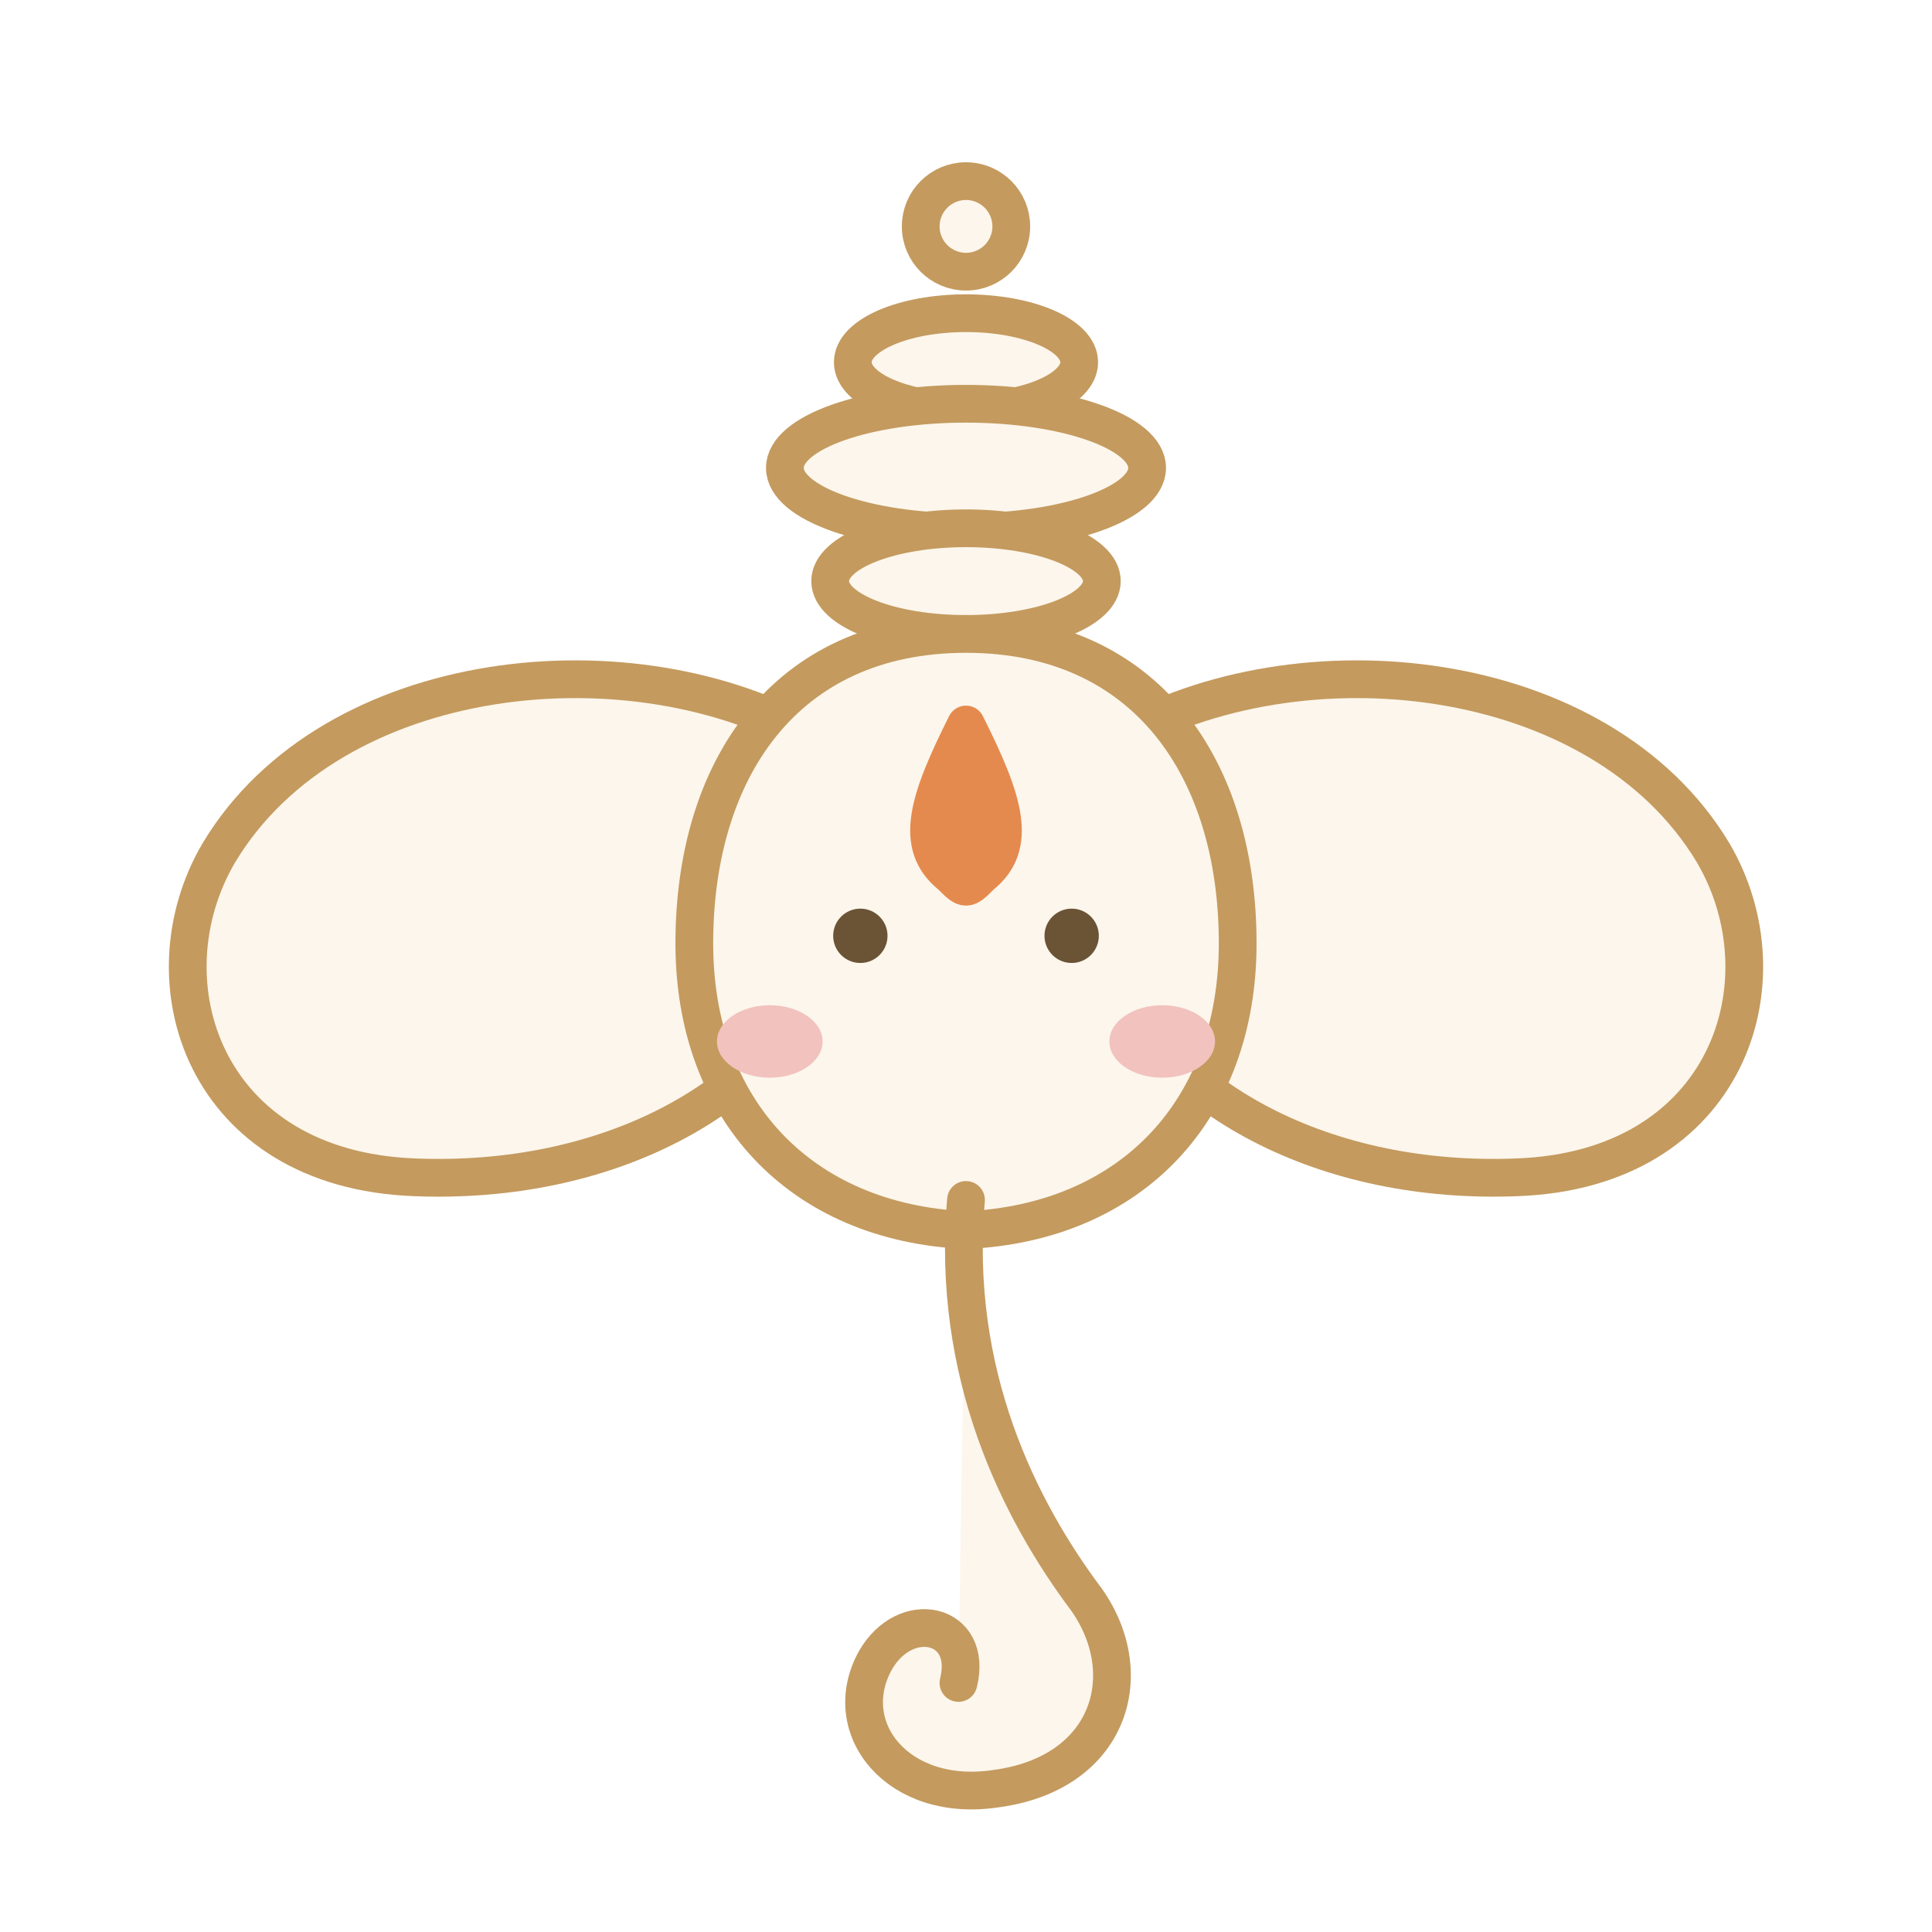
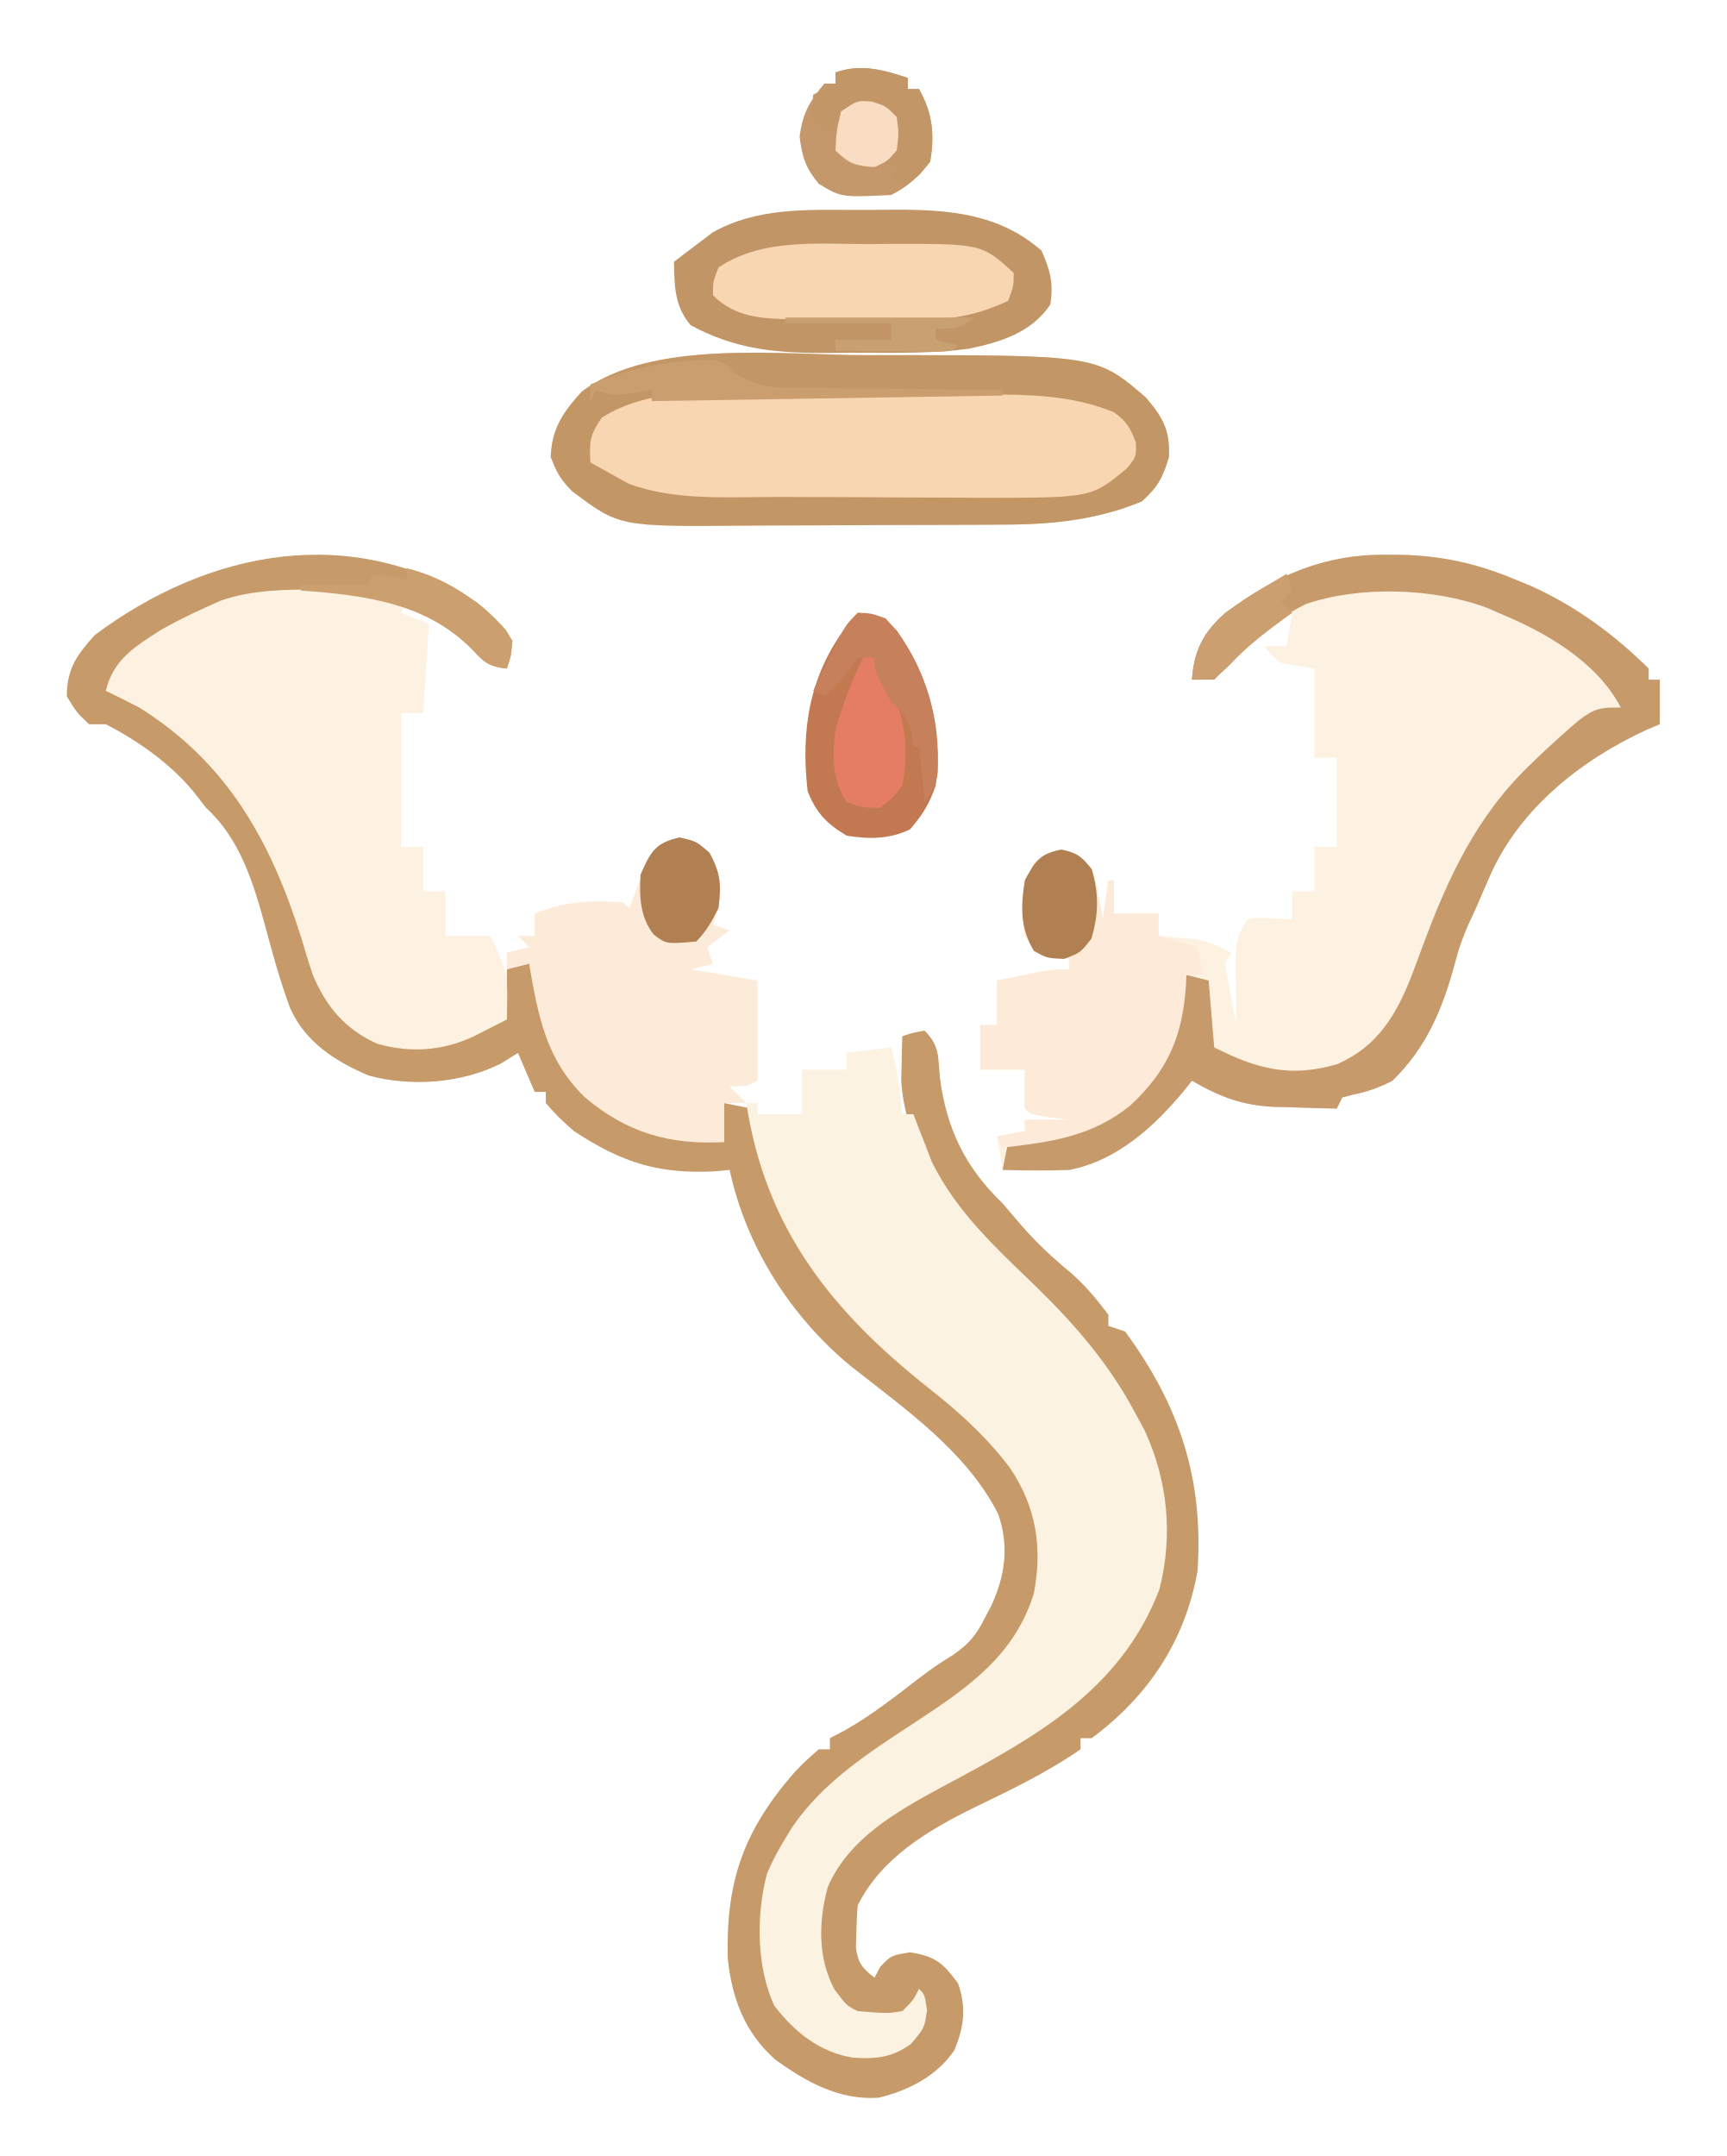
- <svg xmlns="http://www.w3.org/2000/svg" viewBox="0 0 256 256" width="256" height="256" fill="none">
-   <g stroke="#C49A5E" stroke-width="5" stroke-linecap="round" stroke-linejoin="round">
-     <g fill="#FCF6EC">
-       <circle cx="128" cy="30" r="6" />
-       <ellipse cx="128" cy="48" rx="15" ry="6.5" />
-       <ellipse cx="128" cy="62" rx="24" ry="8.5" />
-       <ellipse cx="128" cy="77" rx="18" ry="7" />
-     </g>
-     <path fill="#FCF6EC" d="M108 98 C 84 84, 44 88, 29 113 C 19 130, 27 155, 55 156 C 80 157, 102 146, 110 127 Z" />
-     <path fill="#FCF6EC" d="M148 98 C 172 84, 212 88, 227 113 C 237 130, 229 155, 201 156 C 176 157, 154 146, 146 127 Z" />
-     <path fill="#FCF6EC" d="M128 84 C 104 84, 92 102, 92 125 C 92 147, 106 162, 128 163 C 150 162, 164 147, 164 125 C 164 102, 152 84, 128 84 Z" />
-     <path fill="#FCF6EC" d="M128 159 C 126 182, 135 200, 144 212 C 151 222, 147 235, 132 237 C 119 239, 111 229, 116 220 C 120 213, 129 215, 127 223" />
-     <path fill="#E58A4E" stroke="#E58A4E" d="M128 96 C 123 106, 121 112, 126 116 C 128 118, 128 118, 130 116 C 135 112, 133 106, 128 96 Z" />
-   </g>
-   <circle cx="114" cy="124" r="3.6" fill="#6B5336" />
-   <circle cx="142" cy="124" r="3.6" fill="#6B5336" />
-   <ellipse cx="102" cy="138" rx="7" ry="4.8" fill="#F2C2BE" />
-   <ellipse cx="154" cy="138" rx="7" ry="4.8" fill="#F2C2BE" />
+ <svg xmlns="http://www.w3.org/2000/svg" version="1.1" width="310" height="387">
+   <path d="M0 0 C0.827 0.008 1.654 0.015 2.506 0.023 C9.754 0.216 16.047 1.623 22.75 4.438 C23.753 4.85 24.756 5.263 25.789 5.688 C33.756 9.311 40.526 14.301 46.75 20.438 C46.75 21.097 46.75 21.757 46.75 22.438 C47.41 22.438 48.07 22.438 48.75 22.438 C48.75 25.078 48.75 27.718 48.75 30.438 C48.023 30.743 47.296 31.049 46.547 31.363 C34.707 36.752 23.48 45.62 18.188 57.812 C17.765 58.782 17.342 59.751 16.906 60.75 C16.525 61.637 16.143 62.524 15.75 63.438 C15.234 64.551 14.719 65.665 14.188 66.812 C12.75 70.438 12.75 70.438 11.961 73.367 C9.753 81.527 6.892 88.435 0.75 94.438 C-1.681 95.687 -3.796 96.419 -6.465 96.973 C-6.759 97.049 -6.759 97.049 -8.25 97.438 C-8.58 98.097 -8.91 98.757 -9.25 99.438 C-12.085 99.377 -14.916 99.29 -17.75 99.188 C-18.541 99.173 -19.333 99.159 -20.148 99.145 C-26.127 98.9 -30.059 97.414 -35.25 94.438 C-35.651 94.945 -36.052 95.453 -36.465 95.977 C-41.92 102.582 -48.59 108.739 -57.25 110.438 C-61.256 110.582 -65.243 110.554 -69.25 110.438 C-69.415 109.447 -69.415 109.447 -70.25 104.438 C-69.425 104.273 -69.425 104.273 -65.25 103.438 C-65.25 102.778 -65.25 102.118 -65.25 101.438 C-62.61 101.438 -59.97 101.438 -57.25 101.438 C-58.384 101.293 -59.519 101.149 -60.688 101 C-64.25 100.438 -64.25 100.438 -65.25 99.438 C-65.291 97.105 -65.292 94.77 -65.25 92.438 C-67.89 92.438 -70.53 92.438 -73.25 92.438 C-73.25 89.798 -73.25 87.157 -73.25 84.438 C-72.26 84.438 -71.27 84.438 -70.25 84.438 C-70.25 81.798 -70.25 79.157 -70.25 76.438 C-68.604 76.103 -66.959 75.77 -65.312 75.438 C-64.396 75.252 -63.479 75.066 -62.535 74.875 C-60.521 74.489 -59.273 74.438 -57.25 74.438 C-57.25 73.778 -57.25 73.118 -57.25 72.438 C-58.199 72.334 -59.148 72.231 -60.125 72.125 C-63.25 71.438 -63.25 71.438 -65.25 68.438 C-65.953 63.613 -65.894 59.631 -63.562 55.312 C-61.25 53.438 -61.25 53.438 -58.688 52.938 C-55.796 53.531 -55.08 54.17 -53.25 56.438 C-52.52 58.699 -52.52 58.699 -52.062 61.125 C-51.904 61.933 -51.745 62.741 -51.582 63.574 C-51.472 64.189 -51.363 64.804 -51.25 65.438 C-50.92 63.127 -50.59 60.817 -50.25 58.438 C-49.92 58.438 -49.59 58.438 -49.25 58.438 C-49.25 60.417 -49.25 62.398 -49.25 64.438 C-46.61 64.438 -43.97 64.438 -41.25 64.438 C-41.25 65.757 -41.25 67.077 -41.25 68.438 C-40.948 68.462 -40.948 68.462 -39.422 68.586 C-38.623 68.661 -37.823 68.735 -37 68.812 C-36.211 68.882 -35.422 68.952 -34.609 69.023 C-32.164 69.453 -30.402 70.224 -28.25 71.438 C-28.58 72.097 -28.91 72.757 -29.25 73.438 C-29.004 75.322 -28.681 77.198 -28.312 79.062 C-28.118 80.065 -27.923 81.068 -27.723 82.102 C-27.567 82.872 -27.411 83.643 -27.25 84.438 C-27.273 83.317 -27.296 82.197 -27.32 81.043 C-27.339 79.57 -27.357 78.098 -27.375 76.625 C-27.392 75.887 -27.409 75.149 -27.426 74.389 C-27.461 70.525 -27.444 68.728 -25.25 65.438 C-23.305 65.145 -23.305 65.145 -21.125 65.25 C-19.846 65.312 -18.567 65.374 -17.25 65.438 C-17.25 63.787 -17.25 62.137 -17.25 60.438 C-15.93 60.438 -14.61 60.438 -13.25 60.438 C-13.25 57.798 -13.25 55.157 -13.25 52.438 C-11.93 52.438 -10.61 52.438 -9.25 52.438 C-9.25 47.157 -9.25 41.877 -9.25 36.438 C-10.57 36.438 -11.89 36.438 -13.25 36.438 C-13.25 31.157 -13.25 25.877 -13.25 20.438 C-15.23 20.108 -17.21 19.778 -19.25 19.438 C-21.125 17.875 -21.125 17.875 -22.25 16.438 C-20.93 16.438 -19.61 16.438 -18.25 16.438 C-17.92 14.457 -17.59 12.477 -17.25 10.438 C-21.288 13.327 -25.113 16.165 -28.5 19.812 C-31.25 22.438 -31.25 22.438 -35.25 22.438 C-34.872 17.142 -33.158 13.915 -29.25 10.438 C-20.087 3.631 -11.459 -0.149 0 0 Z " fill="#FDF2E1" transform="translate(249.25,99.5625)" />
+   <path d="M0 0 C2.656 2.079 4.551 4.126 6.445 6.914 C6.195 9.727 6.195 9.727 5.445 11.914 C2.469 11.583 1.501 10.975 -0.555 8.727 C-5.521 3.387 -14.234 -0.695 -21.534 -1.231 C-23.791 -1.256 -26.048 -1.272 -28.305 -1.273 C-29.078 -1.286 -29.852 -1.298 -30.648 -1.311 C-42.825 -1.341 -54.111 3.27 -63.555 10.914 C-65.617 13.789 -65.617 13.789 -66.555 15.914 C-66.116 16.042 -66.116 16.042 -63.895 16.688 C-49.544 21.958 -40.584 35.177 -34.367 48.449 C-32.431 53.101 -30.972 57.831 -29.555 62.664 C-27.612 69.023 -25.866 73.82 -19.93 77.289 C-14.348 79.754 -8.757 80.045 -2.988 78.008 C-1.43 77.307 0.113 76.571 1.633 75.789 C3.445 74.914 3.445 74.914 5.445 74.914 C5.445 71.944 5.445 68.974 5.445 65.914 C6.765 65.254 8.085 64.594 9.445 63.914 C9.713 64.863 9.982 65.812 10.258 66.789 C10.443 67.426 10.629 68.063 10.82 68.719 C11.259 70.26 11.674 71.807 12.07 73.359 C14.221 81.353 17.41 87.213 24.43 91.852 C30.664 95.138 37.502 96.271 44.445 96.914 C44.445 94.604 44.445 92.294 44.445 89.914 C46.095 90.244 47.745 90.574 49.445 90.914 C49.561 91.434 49.561 91.434 50.145 94.062 C55.581 117.688 69.886 132.488 89.012 146.84 C91.675 149.11 93.582 151.457 95.633 154.289 C96.307 155.204 96.981 156.12 97.676 157.062 C101.447 163.14 102.252 168.914 101.445 175.914 C98.578 187.765 90.466 194.637 80.539 200.941 C75.674 204.043 71.055 207.449 66.445 210.914 C65.775 211.392 65.105 211.871 64.414 212.363 C58.361 216.996 54.831 223.758 52.445 230.914 C51.394 246.83 51.394 246.83 55.445 252.914 C58.959 256.694 62.242 259.548 67.531 260.152 C71.528 260.282 73.911 260.198 77.508 258.289 C79.445 255.914 79.445 255.914 79.758 252.664 C79.706 252.21 79.706 252.21 79.445 249.914 C79.115 250.574 78.785 251.234 78.445 251.914 C76.445 253.914 76.445 253.914 72.57 254.477 C69.136 254.306 68.443 253.912 65.57 251.664 C60.88 245.595 60.696 240.464 61.445 232.914 C63.531 224.739 70.639 219.265 77.532 215.007 C80.938 213.116 84.367 211.281 87.82 209.477 C100.024 203.096 111.807 196.445 118.445 183.914 C118.857 183.168 119.268 182.421 119.691 181.652 C123.911 172.819 123.964 162.457 120.883 153.227 C120.115 151.436 119.301 149.664 118.445 147.914 C118.226 147.449 118.226 147.449 117.113 145.098 C111.518 134.459 102.849 125.918 94.117 117.785 C85.209 109.429 77.08 98.637 76.25 85.922 C76.273 84.971 76.296 84.019 76.32 83.039 C76.338 82.072 76.356 81.105 76.375 80.109 C76.398 79.385 76.421 78.66 76.445 77.914 C78.32 77.289 78.32 77.289 80.445 76.914 C83.173 79.642 82.845 81.542 83.195 85.352 C84.389 94.566 87.766 101.481 94.445 107.914 C95.56 109.197 96.664 110.489 97.758 111.789 C100.557 115.025 103.51 117.75 106.801 120.469 C109.372 122.729 111.391 125.176 113.445 127.914 C113.445 128.574 113.445 129.234 113.445 129.914 C114.435 130.244 115.425 130.574 116.445 130.914 C126.225 144.228 130.564 157.383 129.445 173.914 C127.247 186.406 120.594 196.404 110.445 203.914 C109.785 203.914 109.125 203.914 108.445 203.914 C108.445 204.574 108.445 205.234 108.445 205.914 C102.453 210.073 95.814 213.254 89.258 216.414 C81.016 220.476 72.7 225.404 68.445 233.914 C68.299 235.555 68.224 237.204 68.195 238.852 C68.17 239.727 68.144 240.602 68.117 241.504 C68.502 244.333 69.252 245.165 71.445 246.914 C71.796 246.254 72.147 245.594 72.508 244.914 C74.445 242.914 74.445 242.914 77.82 242.352 C82.373 243.058 83.73 244.24 86.445 247.914 C87.983 252.24 87.528 255.789 85.777 259.945 C82.642 264.58 77.499 267.195 72.141 268.457 C65.097 268.921 59.193 265.618 53.621 261.598 C48.13 256.743 45.786 250.467 45.098 243.285 C44.776 229.446 48.051 220.351 57.164 209.953 C58.758 208.289 58.758 208.289 61.445 205.914 C62.105 205.914 62.765 205.914 63.445 205.914 C63.445 205.254 63.445 204.594 63.445 203.914 C64.353 203.44 65.26 202.965 66.195 202.477 C70.932 199.785 75.166 196.444 79.48 193.133 C82.445 190.914 82.445 190.914 85.641 188.918 C88.505 186.871 89.69 185.451 91.258 182.352 C91.656 181.587 92.054 180.823 92.465 180.035 C94.948 174.663 95.637 169.298 93.645 163.641 C87.87 152.33 76.793 144.732 67.062 137.027 C56.313 128.095 48.374 115.58 45.445 101.914 C44.597 101.995 43.749 102.076 42.875 102.16 C32.639 102.711 26.003 100.564 17.445 94.914 C14.543 92.301 14.543 92.301 12.445 89.914 C12.445 89.254 12.445 88.594 12.445 87.914 C11.785 87.914 11.125 87.914 10.445 87.914 C9.455 85.604 8.465 83.294 7.445 80.914 C6.414 81.553 5.383 82.193 4.32 82.852 C-2.763 86.374 -11.731 87.04 -19.367 84.977 C-25.398 82.387 -30.729 79.019 -33.482 72.829 C-35.239 68.062 -36.592 63.2 -37.897 58.294 C-40.069 50.43 -42.375 42.6 -48.555 36.914 C-49.277 35.986 -49.998 35.058 -50.742 34.102 C-54.926 29.02 -60.722 24.914 -66.555 21.914 C-67.545 21.914 -68.535 21.914 -69.555 21.914 C-71.805 19.789 -71.805 19.789 -73.555 16.914 C-73.555 11.954 -71.782 9.525 -68.555 5.914 C-47.978 -9.455 -22.351 -14.271 0 0 Z " fill="#C79A69" transform="translate(85.55469,108.0859)" />
+   <path d="M0 0 C1.149 3.939 1.526 7.936 2 12 C2.66 12 3.32 12 4 12 C4.146 12.387 4.146 12.387 4.883 14.344 C5.293 15.385 5.703 16.427 6.125 17.5 C6.322 18.01 6.322 18.01 7.32 20.594 C11.798 29.674 19.089 36.251 26.279 43.201 C33.212 49.993 39.255 57.023 43.812 65.625 C44.094 66.147 44.094 66.147 45.52 68.789 C49.684 77.821 50.632 87.61 48.16 97.289 C41.124 115.626 25.552 124.01 9.053 132.799 C1.007 137.179 -7.552 141.923 -11.375 150.695 C-13.041 156.837 -13.232 163.51 -10.125 169.188 C-8 172 -8 172 -6 173 C-0.681 173.422 -0.681 173.422 2 173 C4 171 4 171 5 169 C6 170 6 170 6.438 172.75 C6 176 6 176 3.562 178.875 C0.197 181.341 -2.735 181.612 -6.832 181.352 C-12.885 180.37 -17.352 176.758 -21 172 C-24.209 164.999 -24.244 155.749 -22.312 148.375 C-21.367 146.105 -20.297 144.088 -19 142 C-18.588 141.326 -18.175 140.652 -17.75 139.957 C-12.088 131.642 -3.647 126.369 4.625 120.938 C13.894 114.83 22.156 109.148 25.613 98.027 C27.193 89.745 26.044 82.589 21.406 75.598 C17.153 69.942 12.34 65.575 6.797 61.211 C-10.689 47.388 -22.601 32.516 -26 10 C-25.34 10 -24.68 10 -24 10 C-24 10.66 -24 11.32 -24 12 C-21.36 12 -18.72 12 -16 12 C-16 9.36 -16 6.72 -16 4 C-13.36 4 -10.72 4 -8 4 C-8 3.01 -8 2.02 -8 1 C-5.36 0.67 -2.72 0.34 0 0 Z " fill="#FCF2E1" transform="translate(160,188)" />
+   <path d="M0 0 C0.873 -0.002 1.747 -0.003 2.646 -0.005 C41.263 -0.009 41.263 -0.009 50.062 7.562 C53.174 11.178 54.45 13.446 54.25 18.25 C53.166 21.966 52.269 23.638 49.375 26.25 C41.781 29.439 33.724 30.363 25.544 30.411 C24.226 30.421 22.907 30.43 21.548 30.44 C20.123 30.445 18.698 30.449 17.273 30.453 C16.546 30.456 15.818 30.459 15.069 30.462 C11.215 30.477 7.362 30.486 3.508 30.49 C-0.435 30.496 -4.378 30.52 -8.322 30.548 C-11.386 30.567 -14.451 30.572 -17.516 30.574 C-18.968 30.577 -20.419 30.584 -21.871 30.598 C-44.435 30.789 -44.435 30.789 -52.875 24.438 C-54.972 22.325 -55.676 21.113 -56.75 18.25 C-56.537 13.136 -54.573 10.295 -51.188 6.562 C-38.608 -3.003 -15.112 0.015 0 0 Z " fill="#F8D6B1" transform="translate(155.625,63.75)" />
+   <path d="M0 0 C0.773 -0.012 1.546 -0.024 2.342 -0.037 C7.301 -0.05 11.36 0.603 16.062 2.188 C15.733 2.847 15.403 3.507 15.062 4.188 C15.888 4.517 15.888 4.517 20.062 6.188 C19.733 11.468 19.403 16.748 19.062 22.188 C17.743 22.188 16.422 22.188 15.062 22.188 C15.062 30.108 15.062 38.028 15.062 46.188 C16.382 46.188 17.703 46.188 19.062 46.188 C19.062 48.827 19.062 51.468 19.062 54.188 C20.382 54.188 21.703 54.188 23.062 54.188 C23.062 56.827 23.062 59.468 23.062 62.188 C25.703 62.188 28.343 62.188 31.062 62.188 C32.992 66.047 34.187 68.449 34.125 72.812 C34.116 73.63 34.107 74.447 34.098 75.289 C34.086 75.916 34.074 76.542 34.062 77.188 C32.793 77.836 31.522 78.481 30.25 79.125 C29.542 79.485 28.835 79.844 28.105 80.215 C22.607 82.832 16.672 83.224 10.805 81.539 C5.09 78.997 1.63 74.939 -0.785 69.157 C-1.514 66.993 -2.173 64.818 -2.812 62.625 C-8.287 45.225 -16.106 31.065 -31.938 21.188 C-33.924 20.162 -35.921 19.154 -37.938 18.188 C-36.609 12.542 -32.572 10.144 -27.938 7.188 C-25.325 5.716 -22.674 4.411 -19.938 3.188 C-19.071 2.796 -18.205 2.404 -17.312 2 C-11.64 0.059 -5.926 0.005 0 0 Z " fill="#FDF2E1" transform="translate(56.9375,105.8125)" />
+   <path d="M0 0 C0.827 0.008 1.654 0.015 2.506 0.023 C9.754 0.216 16.047 1.623 22.75 4.438 C23.753 4.85 24.756 5.263 25.789 5.688 C33.756 9.311 40.526 14.301 46.75 20.438 C46.75 21.097 46.75 21.757 46.75 22.438 C47.41 22.438 48.07 22.438 48.75 22.438 C48.75 25.078 48.75 27.718 48.75 30.438 C48.023 30.743 47.296 31.049 46.547 31.363 C34.707 36.752 23.48 45.62 18.188 57.812 C17.765 58.782 17.342 59.751 16.906 60.75 C16.525 61.637 16.143 62.524 15.75 63.438 C15.234 64.551 14.719 65.665 14.188 66.812 C12.75 70.438 12.75 70.438 11.961 73.367 C9.753 81.527 6.892 88.435 0.75 94.438 C-1.681 95.687 -3.796 96.419 -6.465 96.973 C-7.054 97.126 -7.643 97.279 -8.25 97.438 C-8.58 98.097 -8.91 98.757 -9.25 99.438 C-12.085 99.377 -14.916 99.29 -17.75 99.188 C-18.541 99.173 -19.333 99.159 -20.148 99.145 C-26.127 98.9 -30.059 97.414 -35.25 94.438 C-35.651 94.945 -36.052 95.453 -36.465 95.977 C-41.92 102.582 -48.59 108.739 -57.25 110.438 C-61.256 110.582 -65.243 110.554 -69.25 110.438 C-68.92 108.787 -68.59 107.137 -68.25 105.438 C-67.488 105.351 -66.726 105.265 -65.941 105.176 C-55.709 103.783 -48.331 100.807 -41.688 92.688 C-38.349 87.463 -37.422 81.435 -36.25 75.438 C-34.93 75.767 -33.61 76.097 -32.25 76.438 C-32.085 78.417 -32.085 78.417 -31.25 88.438 C-23.557 92.345 -17.551 93.921 -9.125 91.438 C-1.802 88.204 1.527 82.459 4.322 75.254 C4.904 73.696 5.483 72.136 6.059 70.576 C10.717 57.965 15.858 46.827 25.75 37.438 C26.455 36.759 27.16 36.081 27.887 35.383 C36.541 27.438 36.541 27.438 41.75 27.438 C37.43 19.185 28.22 13.889 19.75 10.438 C19.075 10.14 18.399 9.842 17.703 9.535 C8.177 5.971 -5.15 5.537 -14.812 8.875 C-21.272 12.02 -26.23 17.417 -31.25 22.438 C-32.57 22.438 -33.89 22.438 -35.25 22.438 C-34.872 17.142 -33.158 13.915 -29.25 10.438 C-20.087 3.631 -11.459 -0.149 0 0 Z " fill="#C69A6A" transform="translate(249.25,99.5625)" />
+   <path d="M0 0 C3.125 0.438 3.125 0.438 5.5 2.5 C7.493 6.103 7.501 8.374 7.125 12.438 C6.795 13.428 6.465 14.417 6.125 15.438 C7.115 15.768 8.105 16.097 9.125 16.438 C7.805 17.428 6.485 18.417 5.125 19.438 C5.29 19.933 5.29 19.933 6.125 22.438 C4.805 22.767 3.485 23.097 2.125 23.438 C4.105 23.767 4.105 23.767 14.125 25.438 C14.125 31.377 14.125 37.317 14.125 43.438 C12.125 44.438 12.125 44.438 9.125 44.438 C10.115 45.428 11.105 46.417 12.125 47.438 C10.805 47.438 9.485 47.438 8.125 47.438 C8.125 49.748 8.125 52.058 8.125 54.438 C-1.631 54.98 -9.382 52.76 -16.902 46.367 C-23.861 39.56 -25.25 31.847 -26.875 22.438 C-28.195 22.767 -29.515 23.097 -30.875 23.438 C-30.875 22.447 -30.875 21.458 -30.875 20.438 C-29.555 20.108 -28.235 19.778 -26.875 19.438 C-27.535 18.778 -28.195 18.118 -28.875 17.438 C-27.885 17.438 -26.895 17.438 -25.875 17.438 C-25.875 16.118 -25.875 14.798 -25.875 13.438 C-20.575 11.206 -15.544 10.978 -9.875 11.438 C-9.545 11.768 -9.215 12.097 -8.875 12.438 C-8.609 11.739 -8.344 11.04 -8.07 10.32 C-7.717 9.41 -7.364 8.5 -7 7.562 C-6.652 6.658 -6.304 5.753 -5.945 4.82 C-4.446 1.483 -3.668 0.558 0 0 Z " fill="#FDEBD9" transform="translate(121.875,150.5625)" />
+   <path d="M0 0 C2.14 0.003 4.278 -0.02 6.417 -0.046 C16.257 -0.091 25.446 0.557 33.144 7.316 C34.696 10.874 35.331 13.163 34.706 17.003 C31.303 22.039 25.829 23.707 20.103 24.912 C14.104 25.73 8.049 25.648 2.005 25.631 C-0.351 25.628 -2.707 25.652 -5.063 25.677 C-14.214 25.715 -21.635 25.144 -29.856 20.691 C-32.785 17.213 -32.752 13.749 -32.856 9.316 C-31.392 8.172 -29.909 7.052 -28.419 5.941 C-27.595 5.314 -26.772 4.688 -25.923 4.042 C-17.913 -0.468 -8.969 -0.028 0 0 Z " fill="#C19566" transform="translate(153.8564,37.68433)" />
+   <path d="M0 0 C0.873 -0.002 1.747 -0.003 2.646 -0.005 C41.263 -0.009 41.263 -0.009 50.062 7.562 C53.174 11.178 54.45 13.446 54.25 18.25 C53.166 21.966 52.269 23.638 49.375 26.25 C41.781 29.439 33.724 30.363 25.544 30.411 C24.226 30.421 22.907 30.43 21.548 30.44 C20.123 30.445 18.698 30.449 17.273 30.453 C16.546 30.456 15.818 30.459 15.069 30.462 C11.215 30.477 7.362 30.486 3.508 30.49 C-0.435 30.496 -4.378 30.52 -8.322 30.548 C-11.386 30.567 -14.451 30.572 -17.516 30.574 C-18.968 30.577 -20.419 30.584 -21.871 30.598 C-44.435 30.789 -44.435 30.789 -52.875 24.438 C-54.972 22.325 -55.676 21.113 -56.75 18.25 C-56.537 13.136 -54.573 10.295 -51.188 6.562 C-38.608 -3.003 -15.112 0.015 0 0 Z M-47.625 11.25 C-49.777 14.478 -49.826 15.534 -49.625 19.25 C-48.179 20.084 -46.717 20.891 -45.25 21.688 C-44.438 22.14 -43.626 22.592 -42.789 23.059 C-34.312 26.251 -24.433 25.423 -15.508 25.453 C-14.848 25.456 -14.188 25.459 -13.508 25.462 C-10.019 25.477 -6.53 25.486 -3.041 25.49 C0.525 25.496 4.091 25.52 7.656 25.548 C10.434 25.567 13.212 25.572 15.991 25.574 C17.933 25.578 19.876 25.597 21.819 25.616 C40.39 25.569 40.39 25.569 46.713 20.302 C48.375 18.25 48.375 18.25 48.312 15.688 C47.288 13.023 46.676 11.917 44.375 10.25 C37.92 7.609 31.319 7.131 24.405 7.073 C23.747 7.066 23.089 7.06 22.411 7.053 C20.257 7.034 18.103 7.022 15.949 7.012 C15.207 7.008 14.465 7.004 13.7 6.999 C9.772 6.979 5.844 6.964 1.916 6.955 C-2.115 6.944 -6.146 6.909 -10.177 6.87 C-13.301 6.843 -16.424 6.835 -19.548 6.832 C-21.033 6.827 -22.518 6.815 -24.003 6.797 C-32.315 6.698 -40.354 6.66 -47.625 11.25 Z " fill="#C39665" transform="translate(155.625,63.75)" />
+   <path d="M0 0 C2.891 0.593 3.607 1.232 5.438 3.5 C6.168 5.762 6.168 5.762 6.625 8.188 C6.784 8.996 6.942 9.804 7.105 10.637 C7.215 11.252 7.325 11.866 7.438 12.5 C7.767 10.19 8.097 7.88 8.438 5.5 C8.767 5.5 9.097 5.5 9.438 5.5 C9.438 7.48 9.438 9.46 9.438 11.5 C12.077 11.5 14.718 11.5 17.438 11.5 C17.438 12.82 17.438 14.14 17.438 15.5 C19.748 16.16 22.058 16.82 24.438 17.5 C24.602 18.325 24.602 18.325 25.438 22.5 C24.447 22.5 23.458 22.5 22.438 22.5 C22.425 22.815 22.425 22.815 22.359 24.406 C21.755 33.527 19.087 39.713 12.336 45.965 C5.451 51.533 -1.916 52.498 -10.562 53.5 C-10.893 52.84 -11.222 52.18 -11.562 51.5 C-10.738 51.335 -10.738 51.335 -6.562 50.5 C-6.562 49.84 -6.562 49.18 -6.562 48.5 C-3.923 48.5 -1.282 48.5 1.438 48.5 C0.303 48.356 -0.831 48.211 -2 48.062 C-5.562 47.5 -5.562 47.5 -6.562 46.5 C-6.603 44.167 -6.605 41.833 -6.562 39.5 C-9.202 39.5 -11.843 39.5 -14.562 39.5 C-14.562 36.86 -14.562 34.22 -14.562 31.5 C-13.572 31.5 -12.583 31.5 -11.562 31.5 C-11.562 28.86 -11.562 26.22 -11.562 23.5 C-9.917 23.166 -8.271 22.832 -6.625 22.5 C-5.708 22.314 -4.792 22.129 -3.848 21.938 C-1.833 21.552 -0.585 21.5 1.438 21.5 C1.438 20.84 1.438 20.18 1.438 19.5 C0.489 19.397 -0.46 19.294 -1.438 19.188 C-4.562 18.5 -4.562 18.5 -6.562 15.5 C-7.266 10.676 -7.207 6.693 -4.875 2.375 C-2.562 0.5 -2.562 0.5 0 0 Z " fill="#FEEAD8" transform="translate(190.5625,152.5)" />
+   <path d="M0 0 C3.351 0.279 4.684 0.657 7 3.172 C12.842 11.432 15.385 20.974 14 31 C12.824 34.351 11.664 36.234 9.375 38.875 C5.63 40.649 2.061 40.66 -2 40 C-5.6 37.855 -7.488 35.866 -9 32 C-10.258 20.984 -8.699 11.136 -1.828 2.164 C-1.225 1.45 -0.622 0.736 0 0 Z " fill="#C27851" transform="translate(154,110)" />
+   <path d="M0 0 C1.237 -0.012 2.474 -0.024 3.748 -0.037 C20.334 -0.064 20.334 -0.064 26.062 5.188 C26.062 7.5 26.062 7.5 25.062 10.188 C19.358 12.853 14.638 13.627 8.398 13.551 C8.001 13.551 8.001 13.551 5.987 13.552 C4.318 13.55 2.649 13.54 0.98 13.524 C-1.563 13.5 -4.105 13.503 -6.648 13.51 C-8.279 13.504 -9.909 13.497 -11.539 13.488 C-12.292 13.489 -13.046 13.49 -13.822 13.491 C-19.196 13.419 -24.009 13.116 -27.938 9.188 C-27.938 6.75 -27.938 6.75 -26.938 4.188 C-19.041 -1.077 -9.094 0.005 0 0 Z " fill="#F8D6B2" transform="translate(155.9375,43.8125)" />
+   <path d="M0 0 C0 0.66 0 1.32 0 2 C0.66 2 1.32 2 2 2 C4.422 6.29 4.872 10.156 4 15 C1.818 17.756 0.128 19.436 -3 21 C-11.934 21.439 -11.934 21.439 -16 19 C-18.374 16.135 -18.966 14.265 -19.438 10.562 C-18.923 6.371 -17.677 4.228 -15 1 C-14.34 1 -13.68 1 -13 1 C-13 0.34 -13 -0.32 -13 -1 C-8.434 -2.581 -4.469 -1.49 0 0 Z " fill="#C4986B" transform="translate(163,14)" />
+   <path d="M0 0 C0.66 0 1.32 0 2 0 C6.606 7.287 8.697 14.363 7 23 C5.16 25.383 5.16 25.383 3 27 C-0.125 27 -0.125 27 -3 26 C-5.67 21.823 -5.616 17.799 -5 13 C-3.694 8.52 -2.088 4.176 0 0 Z " fill="#E47D64" transform="translate(155,118)" />
+   <path d="M0 0 C2.375 0.062 2.375 0.062 5 1 C12.023 8.684 14.604 18.317 14.371 28.539 C14 31 14 31 12 34 C11.835 32.35 11.835 32.35 11 24 C10.67 24 10.34 24 10 24 C9.897 23.237 9.794 22.474 9.688 21.688 C8.918 18.681 8.171 18.088 6 16 C3 10.556 3 10.556 3 8 C2.01 8 1.02 8 0 8 C-0.33 8.495 -0.33 8.495 -2 11 C-3.314 12.353 -4.644 13.689 -6 15 C-6.66 14.67 -7.32 14.34 -8 14 C-7.047 12.039 -6.087 10.081 -5.125 8.125 C-4.591 7.034 -4.058 5.944 -3.508 4.82 C-2 2 -2 2 0 0 Z " fill="#C6805B" transform="translate(154,110)" />
+   <path d="M0 0 C3 0.688 3 0.688 5.375 2.75 C7.404 6.418 7.518 8.547 7 12.688 C5.844 15 4.826 16.862 3 18.688 C-2.385 19.156 -2.385 19.156 -4.637 17.441 C-7.118 14.249 -7.215 10.629 -7 6.688 C-5.213 2.613 -4.396 1.007 0 0 Z " fill="#B18052" transform="translate(122,150.3125)" />
+   <path d="M0 0 C2.879 0.591 3.616 1.243 5.438 3.5 C6.755 7.879 6.697 11.645 5.375 16 C3.438 18.5 3.438 18.5 0.5 19.625 C-2.562 19.5 -2.562 19.5 -4.938 18.188 C-7.429 14.066 -7.313 10.19 -6.562 5.5 C-4.705 2.06 -3.86 0.753 0 0 Z " fill="#B18052" transform="translate(190.5625,152.5)" />
+   <path d="M0 0 C0 0.66 0 1.32 0 2 C0.66 2 1.32 2 2 2 C4.431 6.279 4.763 10.163 4 15 C2 17.562 2 17.562 0 19 C-0.99 18.67 -1.98 18.34 -3 18 C-2.67 17.34 -2.34 16.68 -2 16 C-2.66 16 -3.32 16 -4 16 C-3.67 13.03 -3.34 10.06 -3 7 C-6 5 -6 5 -8.5 5.125 C-11.482 6.169 -12.375 7.348 -14 10 C-14.99 9.34 -15.98 8.68 -17 8 C-17.188 5.375 -17.188 5.375 -17 3 C-15.68 2.34 -14.36 1.68 -13 1 C-13 0.34 -13 -0.32 -13 -1 C-8.434 -2.581 -4.469 -1.49 0 0 Z " fill="#C29667" transform="translate(163,14)" />
+   <path d="M0 0 C6.775 1.605 13.215 5.856 17.82 11.055 C19 13 19 13 18.688 15.75 C18.461 16.493 18.234 17.235 18 18 C15.024 17.669 14.056 17.061 12 14.812 C3.681 6.166 -7.693 4.832 -19 4 C-19 3.67 -19 3.34 -19 3 C-15.04 3 -11.08 3 -7 3 C-6.67 2.34 -6.34 1.68 -6 1 C-5.01 1.165 -5.01 1.165 0 2 C0 1.34 0 0.68 0 0 Z " fill="#CB9F6E" transform="translate(73,102)" />
+   <path d="M0 0 C0.816 -0.037 1.632 -0.075 2.473 -0.113 C4.938 0.312 4.938 0.312 6.946 2.301 C11.296 5.226 15.136 4.915 20.27 4.922 C20.765 4.93 20.765 4.93 23.275 4.972 C26.433 5.02 29.591 5.042 32.75 5.062 C34.895 5.091 37.04 5.121 39.186 5.152 C44.436 5.226 49.687 5.278 54.938 5.312 C54.938 5.642 54.938 5.972 54.938 6.312 C34.147 6.642 13.357 6.972 -8.062 7.312 C-8.062 6.653 -8.062 5.993 -8.062 5.312 C-9.156 5.498 -10.249 5.684 -11.375 5.875 C-15.062 6.312 -15.062 6.312 -18.062 5.312 C-18.392 5.972 -18.722 6.632 -19.062 7.312 C-19.062 6.323 -19.062 5.332 -19.062 4.312 C-12.617 1.757 -6.956 0.308 0 0 Z " fill="#CB9E70" transform="translate(125.0625,64.6875)" />
+   <path d="M0 0 C0.33 0.99 0.66 1.98 1 3 C0.34 3.66 -0.32 4.32 -1 5 C-0.34 5.66 0.32 6.32 1 7 C0.492 7.364 -0.016 7.727 -0.539 8.102 C-4.05 10.666 -7.287 13.184 -10.25 16.375 C-13 19 -13 19 -17 19 C-16.623 13.72 -14.923 10.449 -11 7 C-7.423 4.51 -3.75 2.22 0 0 Z " fill="#CB9F70" transform="translate(231,103)" />
+   <path d="M0 0 C11.22 0 22.44 0 34 0 C31 2 31 2 27 2 C27 2.66 27 3.32 27 4 C28.32 4.33 29.64 4.66 31 5 C30 6 30 6 27.959 6.114 C27.084 6.108 26.21 6.103 25.309 6.098 C24.364 6.094 23.42 6.091 22.447 6.088 C21.454 6.08 20.461 6.071 19.438 6.062 C18.44 6.058 17.443 6.053 16.416 6.049 C13.944 6.037 11.472 6.021 9 6 C9 5.34 9 4.68 9 4 C12.3 4 15.6 4 19 4 C19 3.01 19 2.02 19 1 C12.73 1 6.46 1 0 1 C0 0.67 0 0.34 0 0 Z " fill="#C9A071" transform="translate(141,57)" />
+   <path d="M0 0 C2.438 0.75 2.438 0.75 4.438 2.75 C4.812 5.688 4.812 5.688 4.438 8.75 C2.75 10.688 2.75 10.688 0.438 11.75 C-2.933 11.509 -4.15 11.162 -6.562 8.75 C-6.375 5.25 -6.375 5.25 -5.562 1.75 C-2.562 -0.25 -2.562 -0.25 0 0 Z " fill="#F9DDC2" transform="translate(156.5625,18.25)" />
</svg>
